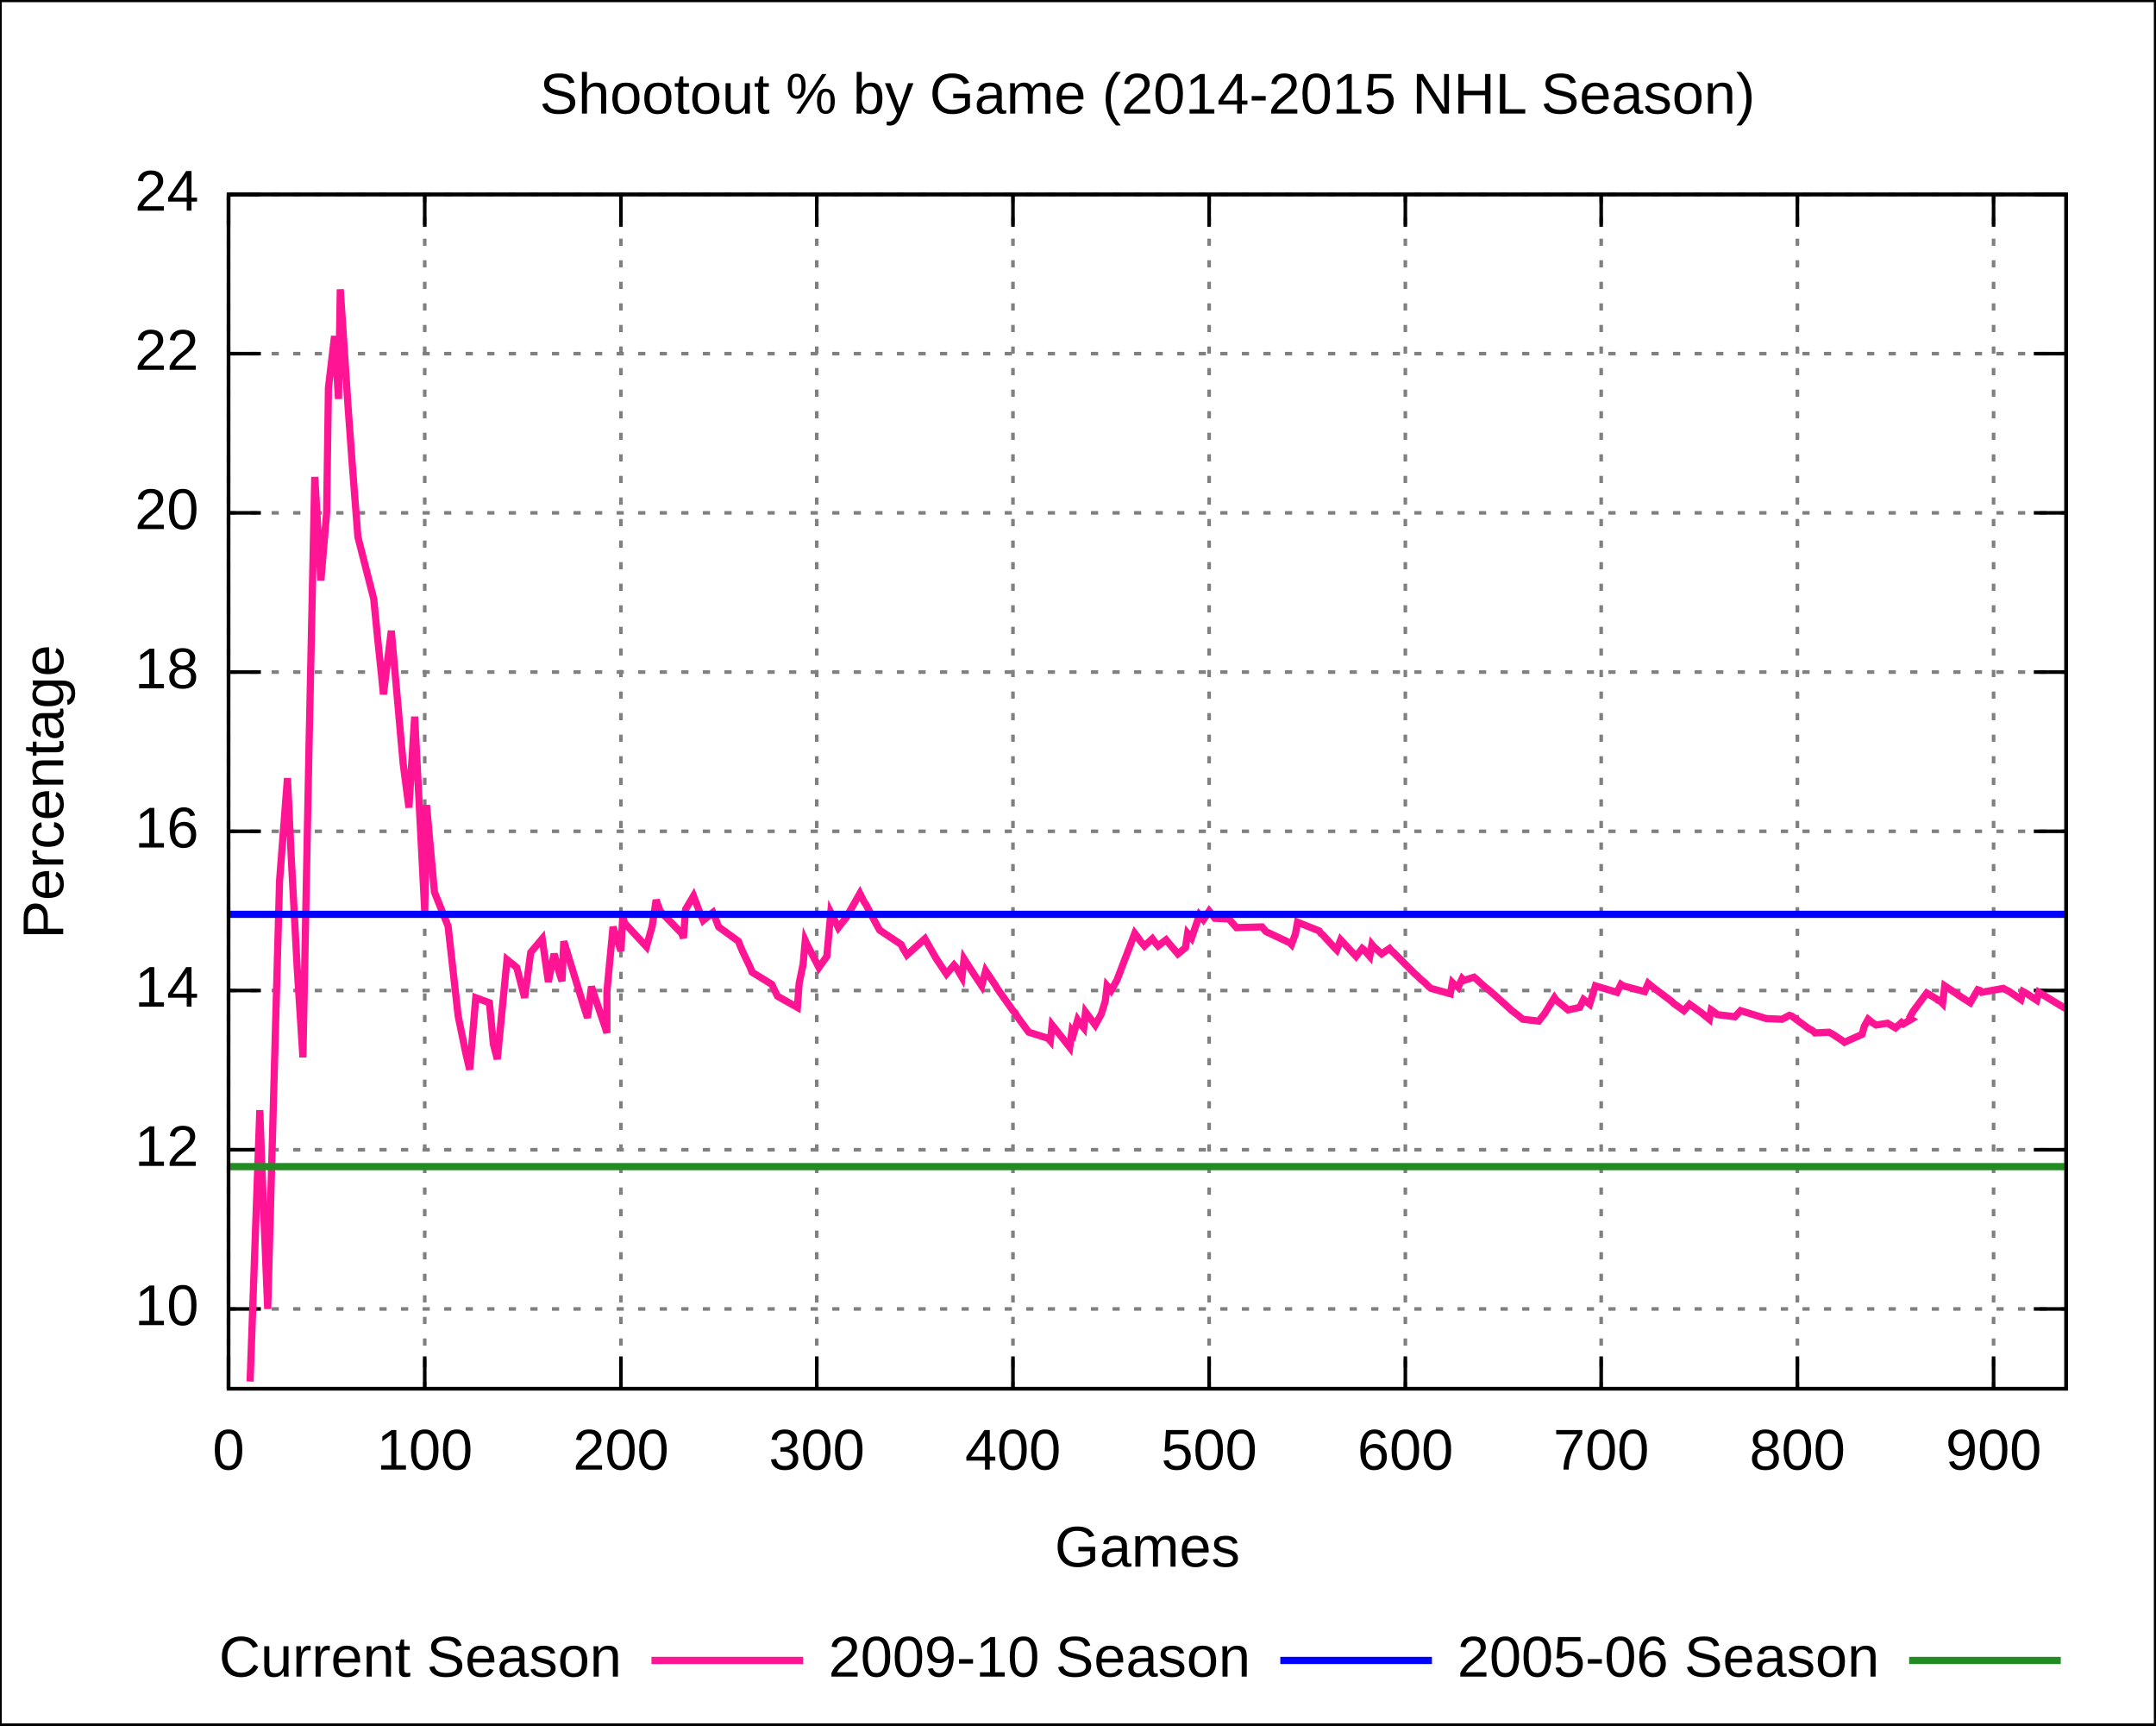
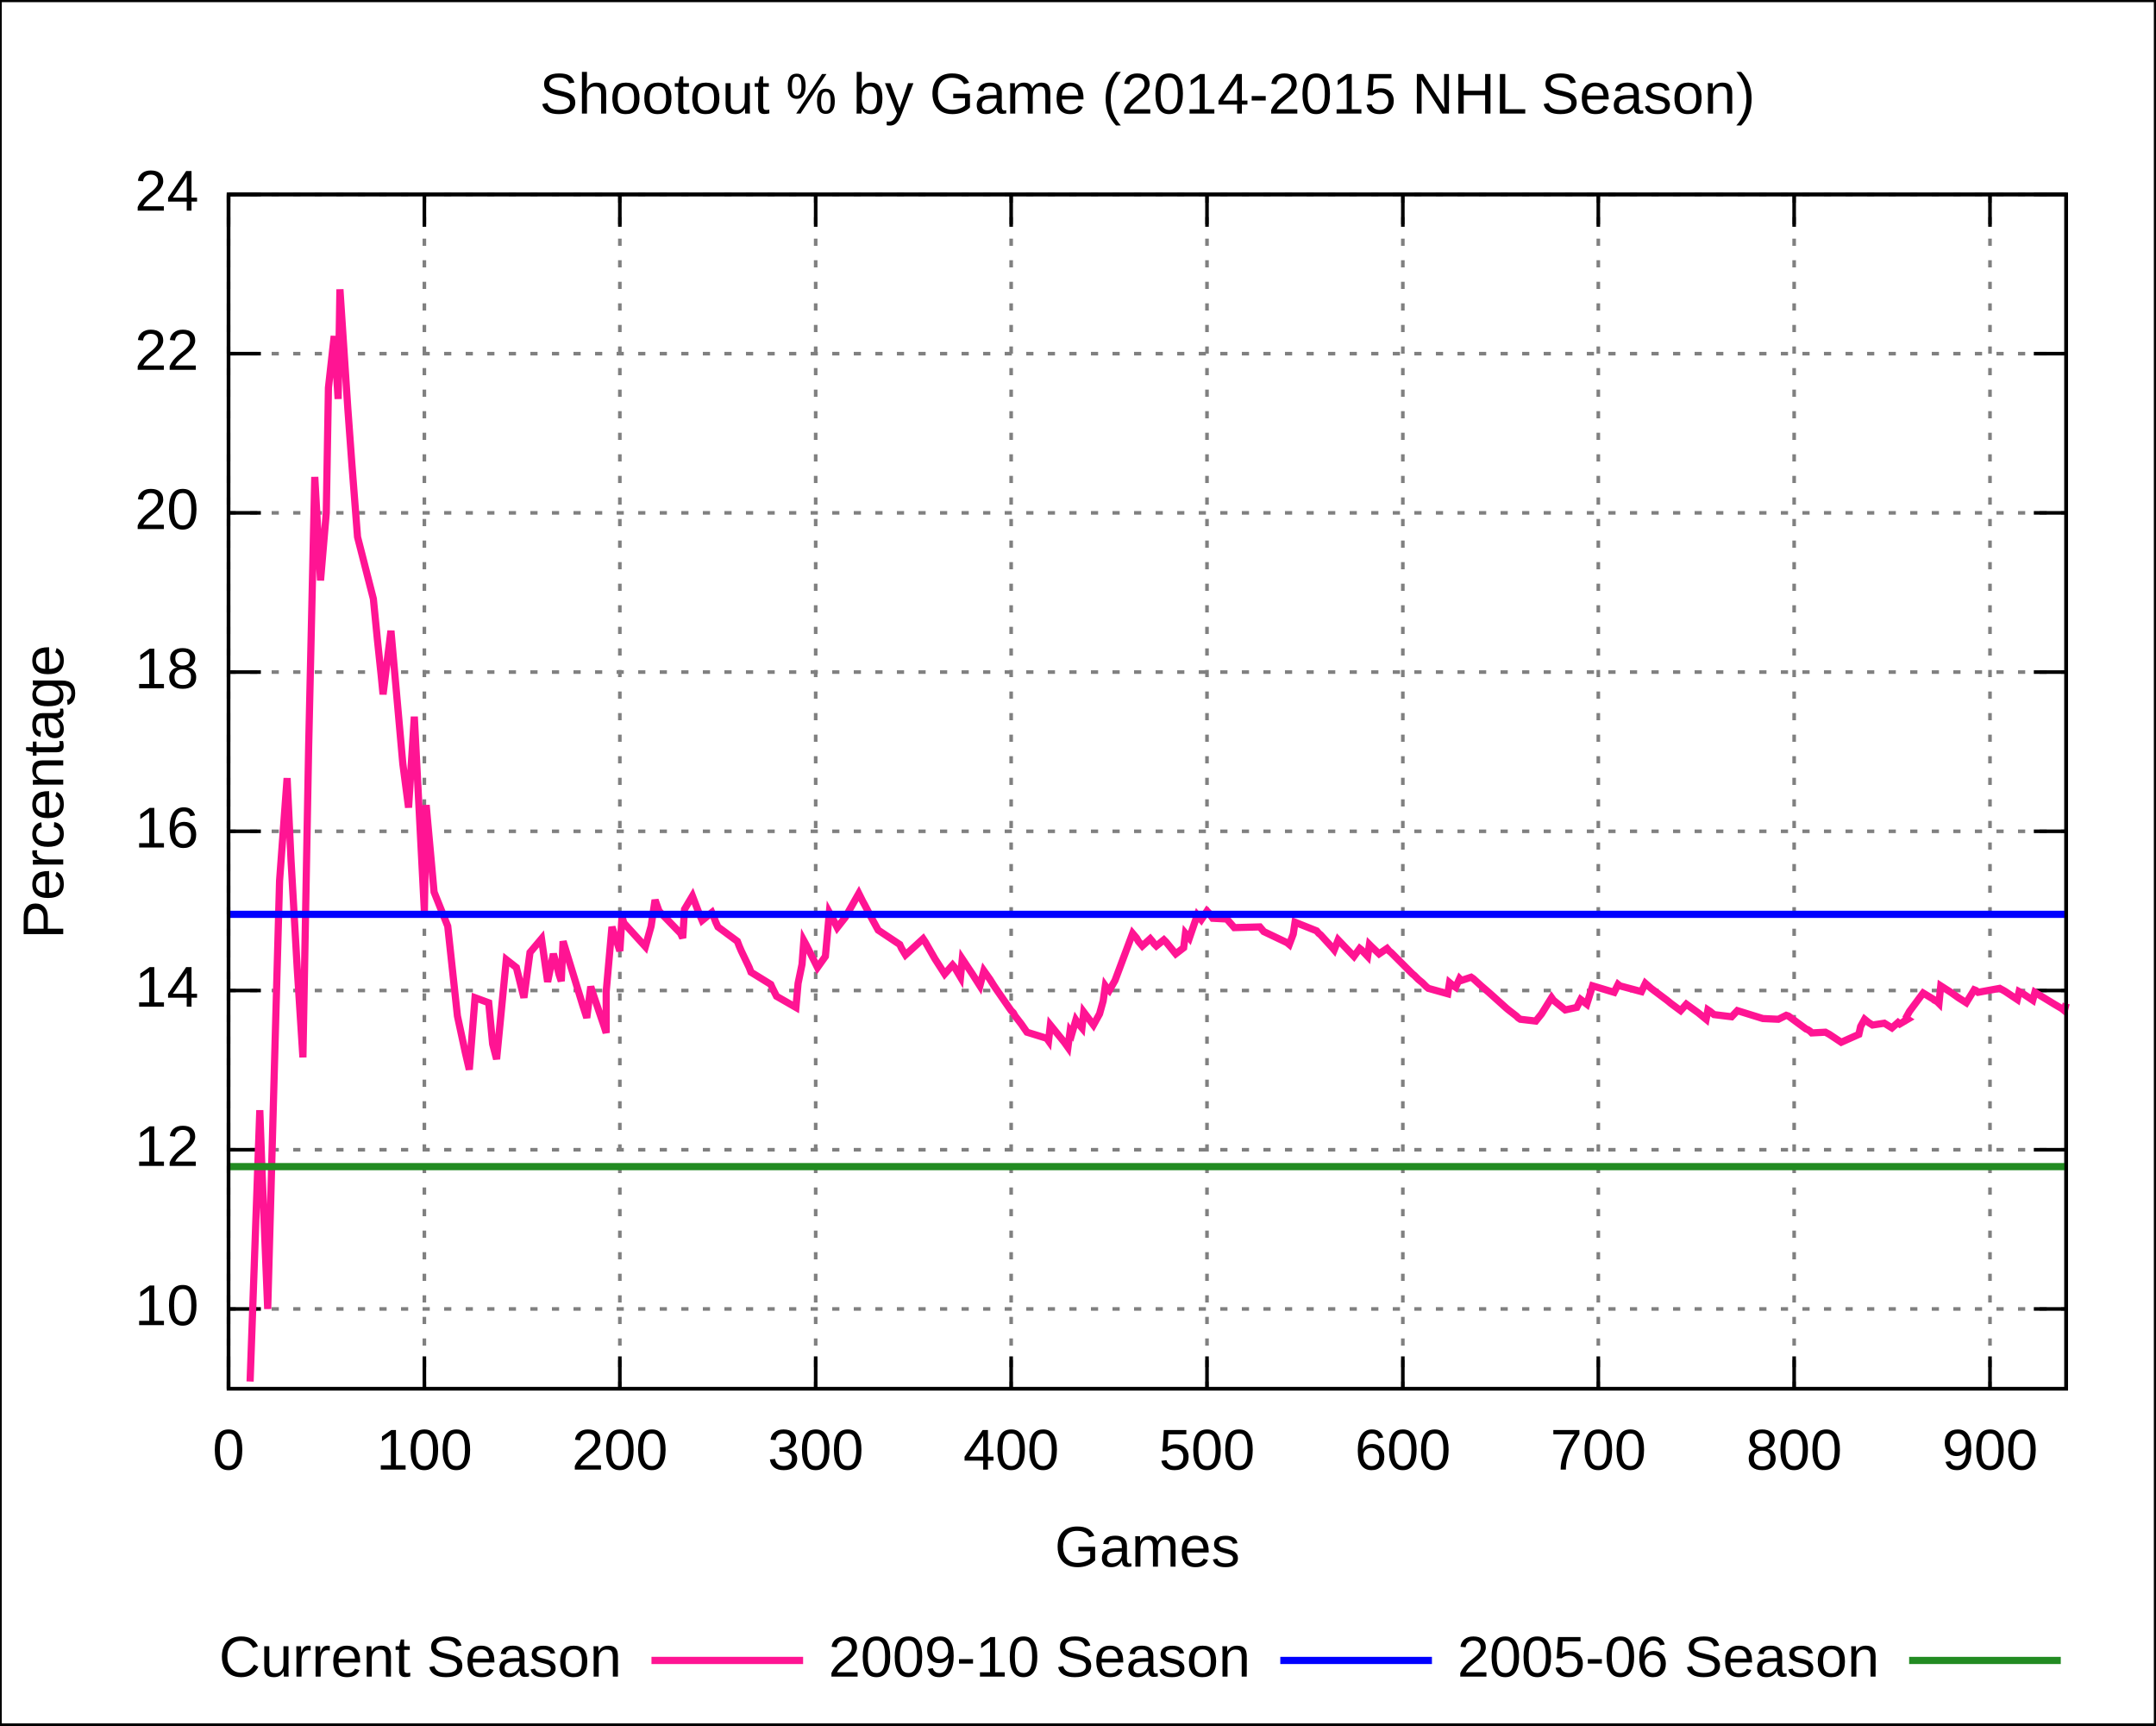
<svg xmlns="http://www.w3.org/2000/svg" xmlns:xlink="http://www.w3.org/1999/xlink" width="600" height="480" viewBox="0 0 600 480">
  <g id="gnuplot_canvas">
    <rect x="0" y="0" width="600" height="480" fill="none" />
    <defs>
      <circle id="gpDot" r="0.5" stroke-width="0.5" />
      <path id="gpPt0" stroke-width="0.222" stroke="currentColor" d="M-1,0 h2 M0,-1 v2" />
      <path id="gpPt1" stroke-width="0.222" stroke="currentColor" d="M-1,-1 L1,1 M1,-1 L-1,1" />
      <path id="gpPt2" stroke-width="0.222" stroke="currentColor" d="M-1,0 L1,0 M0,-1 L0,1 M-1,-1 L1,1 M-1,1 L1,-1" />
      <rect id="gpPt3" stroke-width="0.222" stroke="currentColor" x="-1" y="-1" width="2" height="2" />
      <rect id="gpPt4" stroke-width="0.222" stroke="currentColor" fill="currentColor" x="-1" y="-1" width="2" height="2" />
      <circle id="gpPt5" stroke-width="0.222" stroke="currentColor" cx="0" cy="0" r="1" />
      <use xlink:href="#gpPt5" id="gpPt6" fill="currentColor" stroke="none" />
      <path id="gpPt7" stroke-width="0.222" stroke="currentColor" d="M0,-1.33 L-1.33,0.67 L1.33,0.67 z" />
      <use xlink:href="#gpPt7" id="gpPt8" fill="currentColor" stroke="none" />
      <use xlink:href="#gpPt7" id="gpPt9" stroke="currentColor" transform="rotate(180)" />
      <use xlink:href="#gpPt9" id="gpPt10" fill="currentColor" stroke="none" />
      <use xlink:href="#gpPt3" id="gpPt11" stroke="currentColor" transform="rotate(45)" />
      <use xlink:href="#gpPt11" id="gpPt12" fill="currentColor" stroke="none" />
    </defs>
    <g style="fill:none; color:white; stroke:currentColor; stroke-width:1.00; stroke-linecap:butt; stroke-linejoin:miter">
</g>
    <g style="fill:none; color:black; stroke:currentColor; stroke-width:1.00; stroke-linecap:butt; stroke-linejoin:miter">
      <g style="stroke:none; shape-rendering:crispEdges">
        <polygon fill="rgb(255, 255, 255)" points="0.0,480.0 599.9,480.0 599.9,0.1 0.0,0.1 " />
      </g>
      <path stroke="black" d="M0.0,480.0 L0.0,0.1 L599.9,0.1 L599.9,480.0 L0.0,480.0  " />
    </g>
    <g style="fill:none; color:gray; stroke:currentColor; stroke-width:1.00; stroke-linecap:butt; stroke-linejoin:miter">
      <path stroke="gray" stroke-dasharray=" 2,4" class="gridline" d="M63.6,364.2 L575.0,364.2  " />
    </g>
    <g style="fill:none; color:black; stroke:currentColor; stroke-width:1.00; stroke-linecap:butt; stroke-linejoin:miter">
      <path stroke="black" d="M63.6,364.2 L72.6,364.2 M575.0,364.2 L566.0,364.2  " />
      <g transform="translate(55.3,368.7)" style="stroke:none; fill:black; font-family:Arial; font-size:12.00pt; text-anchor:end">
        <text> 10</text>
      </g>
    </g>
    <g style="fill:none; color:gray; stroke:currentColor; stroke-width:1.00; stroke-linecap:butt; stroke-linejoin:miter">
      <path stroke="gray" stroke-dasharray=" 2,4" class="gridline" d="M63.6,319.9 L575.0,319.9  " />
    </g>
    <g style="fill:none; color:black; stroke:currentColor; stroke-width:1.00; stroke-linecap:butt; stroke-linejoin:miter">
      <path stroke="black" d="M63.6,319.9 L72.6,319.9 M575.0,319.9 L566.0,319.9  " />
      <g transform="translate(55.3,324.4)" style="stroke:none; fill:black; font-family:Arial; font-size:12.00pt; text-anchor:end">
        <text> 12</text>
      </g>
    </g>
    <g style="fill:none; color:gray; stroke:currentColor; stroke-width:1.00; stroke-linecap:butt; stroke-linejoin:miter">
      <path stroke="gray" stroke-dasharray=" 2,4" class="gridline" d="M63.6,275.6 L575.0,275.6  " />
    </g>
    <g style="fill:none; color:black; stroke:currentColor; stroke-width:1.00; stroke-linecap:butt; stroke-linejoin:miter">
      <path stroke="black" d="M63.6,275.6 L72.6,275.6 M575.0,275.6 L566.0,275.6  " />
      <g transform="translate(55.3,280.1)" style="stroke:none; fill:black; font-family:Arial; font-size:12.00pt; text-anchor:end">
        <text> 14</text>
      </g>
    </g>
    <g style="fill:none; color:gray; stroke:currentColor; stroke-width:1.00; stroke-linecap:butt; stroke-linejoin:miter">
      <path stroke="gray" stroke-dasharray=" 2,4" class="gridline" d="M63.6,231.3 L575.0,231.3  " />
    </g>
    <g style="fill:none; color:black; stroke:currentColor; stroke-width:1.00; stroke-linecap:butt; stroke-linejoin:miter">
      <path stroke="black" d="M63.6,231.3 L72.6,231.3 M575.0,231.3 L566.0,231.3  " />
      <g transform="translate(55.3,235.8)" style="stroke:none; fill:black; font-family:Arial; font-size:12.00pt; text-anchor:end">
        <text> 16</text>
      </g>
    </g>
    <g style="fill:none; color:gray; stroke:currentColor; stroke-width:1.00; stroke-linecap:butt; stroke-linejoin:miter">
      <path stroke="gray" stroke-dasharray=" 2,4" class="gridline" d="M63.6,187.0 L575.0,187.0  " />
    </g>
    <g style="fill:none; color:black; stroke:currentColor; stroke-width:1.00; stroke-linecap:butt; stroke-linejoin:miter">
      <path stroke="black" d="M63.6,187.0 L72.6,187.0 M575.0,187.0 L566.0,187.0  " />
      <g transform="translate(55.3,191.5)" style="stroke:none; fill:black; font-family:Arial; font-size:12.00pt; text-anchor:end">
        <text> 18</text>
      </g>
    </g>
    <g style="fill:none; color:gray; stroke:currentColor; stroke-width:1.00; stroke-linecap:butt; stroke-linejoin:miter">
      <path stroke="gray" stroke-dasharray=" 2,4" class="gridline" d="M63.6,142.7 L575.0,142.7  " />
    </g>
    <g style="fill:none; color:black; stroke:currentColor; stroke-width:1.00; stroke-linecap:butt; stroke-linejoin:miter">
      <path stroke="black" d="M63.6,142.7 L72.6,142.7 M575.0,142.7 L566.0,142.7  " />
      <g transform="translate(55.3,147.2)" style="stroke:none; fill:black; font-family:Arial; font-size:12.00pt; text-anchor:end">
        <text> 20</text>
      </g>
    </g>
    <g style="fill:none; color:gray; stroke:currentColor; stroke-width:1.00; stroke-linecap:butt; stroke-linejoin:miter">
      <path stroke="gray" stroke-dasharray=" 2,4" class="gridline" d="M63.6,98.4 L575.0,98.4  " />
    </g>
    <g style="fill:none; color:black; stroke:currentColor; stroke-width:1.00; stroke-linecap:butt; stroke-linejoin:miter">
      <path stroke="black" d="M63.6,98.4 L72.6,98.4 M575.0,98.4 L566.0,98.4  " />
      <g transform="translate(55.3,102.9)" style="stroke:none; fill:black; font-family:Arial; font-size:12.00pt; text-anchor:end">
        <text> 22</text>
      </g>
    </g>
    <g style="fill:none; color:gray; stroke:currentColor; stroke-width:1.00; stroke-linecap:butt; stroke-linejoin:miter">
      <path stroke="gray" stroke-dasharray=" 2,4" class="gridline" d="M63.6,54.1 L575.0,54.1  " />
    </g>
    <g style="fill:none; color:black; stroke:currentColor; stroke-width:1.00; stroke-linecap:butt; stroke-linejoin:miter">
      <path stroke="black" d="M63.6,54.1 L72.6,54.1 M575.0,54.1 L566.0,54.1  " />
      <g transform="translate(55.3,58.6)" style="stroke:none; fill:black; font-family:Arial; font-size:12.00pt; text-anchor:end">
        <text> 24</text>
      </g>
    </g>
    <g style="fill:none; color:gray; stroke:currentColor; stroke-width:1.00; stroke-linecap:butt; stroke-linejoin:miter">
      <path stroke="gray" stroke-dasharray=" 2,4" class="gridline" d="M63.6,386.4 L63.6,54.1  " />
    </g>
    <g style="fill:none; color:black; stroke:currentColor; stroke-width:1.00; stroke-linecap:butt; stroke-linejoin:miter">
      <path stroke="black" d="M63.6,386.4 L63.6,377.4 M63.6,54.1 L63.6,63.1  " />
      <g transform="translate(63.6,408.9)" style="stroke:none; fill:black; font-family:Arial; font-size:12.00pt; text-anchor:middle">
        <text> 0</text>
      </g>
    </g>
    <g style="fill:none; color:gray; stroke:currentColor; stroke-width:1.00; stroke-linecap:butt; stroke-linejoin:miter">
-       <path stroke="gray" stroke-dasharray=" 2,4" class="gridline" d="M118.2,386.4 L118.2,54.1  " />
-     </g>
-     <g style="fill:none; color:black; stroke:currentColor; stroke-width:1.00; stroke-linecap:butt; stroke-linejoin:miter">
-       <path stroke="black" d="M118.2,386.4 L118.2,377.4 M118.2,54.1 L118.2,63.1  " />
-       <g transform="translate(118.2,408.9)" style="stroke:none; fill:black; font-family:Arial; font-size:12.00pt; text-anchor:middle">
+       <path stroke="gray" stroke-dasharray=" 2,4" class="gridline" d="M118.1,386.4 L118.1,54.1  " />
+     </g>
+     <g style="fill:none; color:black; stroke:currentColor; stroke-width:1.00; stroke-linecap:butt; stroke-linejoin:miter">
+       <path stroke="black" d="M118.1,386.4 L118.1,377.4 M118.1,54.1 L118.1,63.1  " />
+       <g transform="translate(118.1,408.9)" style="stroke:none; fill:black; font-family:Arial; font-size:12.00pt; text-anchor:middle">
        <text> 100</text>
      </g>
    </g>
    <g style="fill:none; color:gray; stroke:currentColor; stroke-width:1.00; stroke-linecap:butt; stroke-linejoin:miter">
-       <path stroke="gray" stroke-dasharray=" 2,4" class="gridline" d="M172.8,386.4 L172.8,54.1  " />
-     </g>
-     <g style="fill:none; color:black; stroke:currentColor; stroke-width:1.00; stroke-linecap:butt; stroke-linejoin:miter">
-       <path stroke="black" d="M172.8,386.4 L172.8,377.4 M172.8,54.1 L172.8,63.1  " />
-       <g transform="translate(172.8,408.9)" style="stroke:none; fill:black; font-family:Arial; font-size:12.00pt; text-anchor:middle">
+       <path stroke="gray" stroke-dasharray=" 2,4" class="gridline" d="M172.5,386.4 L172.5,54.1  " />
+     </g>
+     <g style="fill:none; color:black; stroke:currentColor; stroke-width:1.00; stroke-linecap:butt; stroke-linejoin:miter">
+       <path stroke="black" d="M172.5,386.4 L172.5,377.4 M172.5,54.1 L172.5,63.1  " />
+       <g transform="translate(172.5,408.9)" style="stroke:none; fill:black; font-family:Arial; font-size:12.00pt; text-anchor:middle">
        <text> 200</text>
      </g>
    </g>
    <g style="fill:none; color:gray; stroke:currentColor; stroke-width:1.00; stroke-linecap:butt; stroke-linejoin:miter">
-       <path stroke="gray" stroke-dasharray=" 2,4" class="gridline" d="M227.3,386.4 L227.3,54.1  " />
-     </g>
-     <g style="fill:none; color:black; stroke:currentColor; stroke-width:1.00; stroke-linecap:butt; stroke-linejoin:miter">
-       <path stroke="black" d="M227.3,386.4 L227.3,377.4 M227.3,54.1 L227.3,63.1  " />
-       <g transform="translate(227.3,408.9)" style="stroke:none; fill:black; font-family:Arial; font-size:12.00pt; text-anchor:middle">
+       <path stroke="gray" stroke-dasharray=" 2,4" class="gridline" d="M227.0,386.4 L227.0,54.1  " />
+     </g>
+     <g style="fill:none; color:black; stroke:currentColor; stroke-width:1.00; stroke-linecap:butt; stroke-linejoin:miter">
+       <path stroke="black" d="M227.0,386.4 L227.0,377.4 M227.0,54.1 L227.0,63.1  " />
+       <g transform="translate(227.0,408.9)" style="stroke:none; fill:black; font-family:Arial; font-size:12.00pt; text-anchor:middle">
        <text> 300</text>
      </g>
    </g>
    <g style="fill:none; color:gray; stroke:currentColor; stroke-width:1.00; stroke-linecap:butt; stroke-linejoin:miter">
-       <path stroke="gray" stroke-dasharray=" 2,4" class="gridline" d="M281.9,386.4 L281.9,54.1  " />
-     </g>
-     <g style="fill:none; color:black; stroke:currentColor; stroke-width:1.00; stroke-linecap:butt; stroke-linejoin:miter">
-       <path stroke="black" d="M281.9,386.4 L281.9,377.4 M281.9,54.1 L281.9,63.1  " />
-       <g transform="translate(281.9,408.9)" style="stroke:none; fill:black; font-family:Arial; font-size:12.00pt; text-anchor:middle">
+       <path stroke="gray" stroke-dasharray=" 2,4" class="gridline" d="M281.4,386.4 L281.4,54.1  " />
+     </g>
+     <g style="fill:none; color:black; stroke:currentColor; stroke-width:1.00; stroke-linecap:butt; stroke-linejoin:miter">
+       <path stroke="black" d="M281.4,386.4 L281.4,377.4 M281.4,54.1 L281.4,63.1  " />
+       <g transform="translate(281.4,408.9)" style="stroke:none; fill:black; font-family:Arial; font-size:12.00pt; text-anchor:middle">
        <text> 400</text>
      </g>
    </g>
    <g style="fill:none; color:gray; stroke:currentColor; stroke-width:1.00; stroke-linecap:butt; stroke-linejoin:miter">
-       <path stroke="gray" stroke-dasharray=" 2,4" class="gridline" d="M336.5,386.4 L336.5,54.1  " />
-     </g>
-     <g style="fill:none; color:black; stroke:currentColor; stroke-width:1.00; stroke-linecap:butt; stroke-linejoin:miter">
-       <path stroke="black" d="M336.5,386.4 L336.5,377.4 M336.5,54.1 L336.5,63.1  " />
-       <g transform="translate(336.5,408.9)" style="stroke:none; fill:black; font-family:Arial; font-size:12.00pt; text-anchor:middle">
+       <path stroke="gray" stroke-dasharray=" 2,4" class="gridline" d="M335.9,386.4 L335.9,54.1  " />
+     </g>
+     <g style="fill:none; color:black; stroke:currentColor; stroke-width:1.00; stroke-linecap:butt; stroke-linejoin:miter">
+       <path stroke="black" d="M335.9,386.4 L335.9,377.4 M335.9,54.1 L335.9,63.1  " />
+       <g transform="translate(335.9,408.9)" style="stroke:none; fill:black; font-family:Arial; font-size:12.00pt; text-anchor:middle">
        <text> 500</text>
      </g>
    </g>
    <g style="fill:none; color:gray; stroke:currentColor; stroke-width:1.00; stroke-linecap:butt; stroke-linejoin:miter">
-       <path stroke="gray" stroke-dasharray=" 2,4" class="gridline" d="M391.1,386.4 L391.1,54.1  " />
-     </g>
-     <g style="fill:none; color:black; stroke:currentColor; stroke-width:1.00; stroke-linecap:butt; stroke-linejoin:miter">
-       <path stroke="black" d="M391.1,386.4 L391.1,377.4 M391.1,54.1 L391.1,63.1  " />
-       <g transform="translate(391.1,408.9)" style="stroke:none; fill:black; font-family:Arial; font-size:12.00pt; text-anchor:middle">
+       <path stroke="gray" stroke-dasharray=" 2,4" class="gridline" d="M390.4,386.4 L390.4,54.1  " />
+     </g>
+     <g style="fill:none; color:black; stroke:currentColor; stroke-width:1.00; stroke-linecap:butt; stroke-linejoin:miter">
+       <path stroke="black" d="M390.4,386.4 L390.4,377.4 M390.4,54.1 L390.4,63.1  " />
+       <g transform="translate(390.4,408.9)" style="stroke:none; fill:black; font-family:Arial; font-size:12.00pt; text-anchor:middle">
        <text> 600</text>
      </g>
    </g>
    <g style="fill:none; color:gray; stroke:currentColor; stroke-width:1.00; stroke-linecap:butt; stroke-linejoin:miter">
-       <path stroke="gray" stroke-dasharray=" 2,4" class="gridline" d="M445.6,386.4 L445.6,54.1  " />
-     </g>
-     <g style="fill:none; color:black; stroke:currentColor; stroke-width:1.00; stroke-linecap:butt; stroke-linejoin:miter">
-       <path stroke="black" d="M445.6,386.4 L445.6,377.4 M445.6,54.1 L445.6,63.1  " />
-       <g transform="translate(445.6,408.9)" style="stroke:none; fill:black; font-family:Arial; font-size:12.00pt; text-anchor:middle">
+       <path stroke="gray" stroke-dasharray=" 2,4" class="gridline" d="M444.8,386.4 L444.8,54.1  " />
+     </g>
+     <g style="fill:none; color:black; stroke:currentColor; stroke-width:1.00; stroke-linecap:butt; stroke-linejoin:miter">
+       <path stroke="black" d="M444.8,386.4 L444.8,377.4 M444.8,54.1 L444.8,63.1  " />
+       <g transform="translate(444.8,408.9)" style="stroke:none; fill:black; font-family:Arial; font-size:12.00pt; text-anchor:middle">
        <text> 700</text>
      </g>
    </g>
    <g style="fill:none; color:gray; stroke:currentColor; stroke-width:1.00; stroke-linecap:butt; stroke-linejoin:miter">
-       <path stroke="gray" stroke-dasharray=" 2,4" class="gridline" d="M500.2,386.4 L500.2,54.1  " />
-     </g>
-     <g style="fill:none; color:black; stroke:currentColor; stroke-width:1.00; stroke-linecap:butt; stroke-linejoin:miter">
-       <path stroke="black" d="M500.2,386.4 L500.2,377.4 M500.2,54.1 L500.2,63.1  " />
-       <g transform="translate(500.2,408.9)" style="stroke:none; fill:black; font-family:Arial; font-size:12.00pt; text-anchor:middle">
+       <path stroke="gray" stroke-dasharray=" 2,4" class="gridline" d="M499.3,386.4 L499.3,54.1  " />
+     </g>
+     <g style="fill:none; color:black; stroke:currentColor; stroke-width:1.00; stroke-linecap:butt; stroke-linejoin:miter">
+       <path stroke="black" d="M499.3,386.4 L499.3,377.4 M499.3,54.1 L499.3,63.1  " />
+       <g transform="translate(499.3,408.9)" style="stroke:none; fill:black; font-family:Arial; font-size:12.00pt; text-anchor:middle">
        <text> 800</text>
      </g>
    </g>
    <g style="fill:none; color:gray; stroke:currentColor; stroke-width:1.00; stroke-linecap:butt; stroke-linejoin:miter">
-       <path stroke="gray" stroke-dasharray=" 2,4" class="gridline" d="M554.8,386.4 L554.8,54.1  " />
-     </g>
-     <g style="fill:none; color:black; stroke:currentColor; stroke-width:1.00; stroke-linecap:butt; stroke-linejoin:miter">
-       <path stroke="black" d="M554.8,386.4 L554.8,377.4 M554.8,54.1 L554.8,63.1  " />
-       <g transform="translate(554.8,408.9)" style="stroke:none; fill:black; font-family:Arial; font-size:12.00pt; text-anchor:middle">
+       <path stroke="gray" stroke-dasharray=" 2,4" class="gridline" d="M553.8,386.4 L553.8,54.1  " />
+     </g>
+     <g style="fill:none; color:black; stroke:currentColor; stroke-width:1.00; stroke-linecap:butt; stroke-linejoin:miter">
+       <path stroke="black" d="M553.8,386.4 L553.8,377.4 M553.8,54.1 L553.8,63.1  " />
+       <g transform="translate(553.8,408.9)" style="stroke:none; fill:black; font-family:Arial; font-size:12.00pt; text-anchor:middle">
        <text> 900</text>
      </g>
      <path stroke="black" d="M63.6,54.1 L63.6,386.4 L575.0,386.4 L575.0,54.1 L63.6,54.1 Z  " />
      <g transform="translate(17.6,220.3) rotate(270)" style="stroke:none; fill:black; font-family:Arial; font-size:12.00pt; text-anchor:middle">
        <text>Percentage</text>
      </g>
      <g transform="translate(319.3,435.9)" style="stroke:none; fill:black; font-family:Arial; font-size:12.00pt; text-anchor:middle">
        <text>Games</text>
      </g>
      <g transform="translate(319.3,31.6)" style="stroke:none; fill:black; font-family:Arial; font-size:12.00pt; text-anchor:middle">
        <text>Shootout % by Game (2014-2015 NHL Season)</text>
      </g>
    </g>
    <g id="gnuplot_plot_1">
      <g style="fill:none; color:white; stroke:black; stroke-width:2.00; stroke-linecap:butt; stroke-linejoin:miter">
</g>
      <g style="fill:none; color:red; stroke:currentColor; stroke-width:2.00; stroke-linecap:butt; stroke-linejoin:miter">
        <g transform="translate(173.0,466.5)" style="stroke:none; fill:black; font-family:Arial; font-size:12.00pt; text-anchor:end">
          <text>Current Season</text>
        </g>
-         <path stroke="rgb(255,  20, 147)" d="M181.3,462.0 L223.5,462.0 M69.6,384.4 L72.3,308.9 L72.9,325.3 L74.5,364.2 L77.8,245.1 L80.0,216.5    L81.1,239.5 L82.7,269.2 L84.3,294.2 L86.0,207.6 L87.6,132.7 L89.3,161.5 L90.9,142.7 L91.4,107.9    L93.1,93.5 L94.2,111.0 L94.7,80.5 L96.9,113.7 L98.0,128.8 L99.6,149.4 L104.0,166.6 L105.1,177.7    L106.2,188.1 L106.7,193.2 L108.9,175.5 L112.2,212.5 L113.8,224.7 L115.4,199.4 L118.2,253.5 L118.7,224.0    L120.9,248.2 L124.7,257.7 L127.5,282.7 L129.6,292.9 L130.7,297.6 L132.4,277.6 L136.2,279.0 L137.3,290.5    L138.4,294.7 L141.1,267.0 L143.8,269.2 L146.0,277.6 L147.7,265.0 L150.9,261.2 L152.6,273.2 L154.2,265.4    L155.3,269.2 L155.8,271.2 L156.4,273.0 L156.9,261.9 L162.4,279.8 L163.5,283.2 L164.6,274.5 L165.1,276.1    L168.4,285.8 L168.9,287.4 L168.9,275.9 L170.6,257.9 L171.7,261.2 L172.8,264.6 L173.3,255.0 L173.8,256.8    L179.9,263.4 L181.5,257.7 L182.6,250.4 L183.7,253.5 L189.7,259.7 L190.2,261.0 L190.8,253.0 L193.0,249.3    L194.6,253.5 L195.7,256.1 L198.4,253.9 L199.0,255.3 L199.5,256.6 L200.0,257.9 L205.5,261.9 L206.0,263.2    L206.6,264.6 L208.8,269.2 L209.3,270.5 L214.8,273.9 L215.3,275.0 L216.4,277.2 L221.9,280.3 L222.4,273.6    L223.5,268.3 L224.1,261.7 L224.6,262.8 L227.9,269.2 L230.1,266.1 L231.2,253.9 L232.2,255.9 L233.3,258.1    L235.5,255.3 L239.3,248.6 L240.4,250.8 L241.0,251.7 L243.2,255.9 L243.7,256.8 L244.3,257.9 L244.8,258.8    L250.8,262.8 L251.3,263.9 L252.4,265.7 L257.4,261.2 L257.9,262.1 L260.6,266.8 L263.4,271.0 L265.5,268.5    L266.1,269.2 L267.7,271.9 L268.3,266.8 L271.0,271.0 L273.2,274.3 L274.3,270.1 L275.9,272.5 L277.0,274.1    L277.5,275.0 L281.4,280.5 L281.9,281.2 L282.5,281.8 L283.0,282.7 L284.6,284.9 L286.3,287.2 L291.7,288.9    L292.3,289.6 L292.8,285.2 L296.6,290.0 L297.7,291.4 L298.3,286.9 L298.8,287.6 L299.9,283.8 L300.5,284.7    L301.6,286.0 L302.1,281.6 L304.8,285.2 L306.5,282.1 L307.6,278.5 L308.1,274.3 L308.7,275.0 L309.2,275.6    L310.8,272.8 L315.8,259.7 L316.8,261.0 L317.4,261.9 L318.5,263.2 L320.7,261.2 L321.2,261.9 L321.8,262.6    L322.3,263.2 L324.5,261.5 L325.0,262.1 L327.8,265.4 L329.9,263.7 L330.5,259.7 L331.6,261.0 L333.8,254.6    L334.9,255.9 L336.5,253.5 L337.0,254.1 L337.6,254.8 L338.1,255.5 L342.0,255.7 L344.1,258.1 L351.2,257.9    L351.8,258.6 L352.3,259.2 L358.9,262.3 L359.4,262.8 L360.5,259.9 L361.1,256.6 L367.1,259.0 L367.6,259.7    L368.1,260.1 L371.4,263.7 L372.0,264.3 L373.1,261.5 L377.4,266.1 L379.1,263.9 L379.6,264.3 L381.2,266.1    L381.8,262.8 L382.3,263.4 L384.5,265.4 L386.7,263.9 L387.3,264.6 L387.8,265.0 L388.9,266.1 L389.4,266.6    L390.0,267.2 L393.8,271.0 L394.3,271.4 L395.4,272.5 L396.5,273.4 L397.6,274.5 L398.2,275.0 L403.6,276.5    L404.2,273.4 L404.7,273.9 L405.3,274.3 L405.8,274.7 L406.9,272.3 L407.4,272.8 L410.2,271.9 L410.7,272.3    L412.9,274.3 L415.1,276.1 L420.0,280.5 L420.5,281.0 L422.7,282.7 L423.3,283.2 L423.8,283.6 L428.2,284.1    L429.8,282.1 L432.6,277.6 L433.1,278.3 L435.3,280.1 L436.4,281.0 L439.6,280.3 L440.7,278.1 L442.4,279.4    L444.0,274.3 L450.0,276.1 L451.1,273.9 L451.7,274.3 L457.7,275.9 L458.7,273.6 L460.4,275.0 L464.8,278.3    L465.3,278.7 L465.8,279.2 L468.6,281.2 L470.2,279.4 L473.5,281.8 L475.7,283.6 L476.2,281.0 L476.8,281.4    L477.3,281.8 L477.9,282.3 L482.8,282.9 L484.4,281.2 L491.5,283.4 L495.9,283.6 L498.0,282.5 L498.6,282.7    L503.5,286.3 L504.0,286.5 L504.6,286.9 L505.1,287.4 L509.0,287.2 L510.1,287.8 L512.8,289.6 L513.3,290.0    L518.2,287.8 L518.8,285.6 L519.9,283.6 L521.0,284.5 L522.1,285.2 L525.3,284.7 L527.5,286.0 L529.2,284.5    L529.7,284.9 L531.9,283.6 L530.8,282.9 L531.3,283.4 L532.4,281.4 L536.2,276.3 L539.5,278.3 L539.0,278.1    L540.1,278.7 L540.6,279.2 L541.2,274.3 L543.9,276.1 L546.1,277.6 L548.3,279.0 L550.4,275.4 L551.0,275.6    L551.5,276.1 L557.5,275.0 L558.6,275.6 L559.2,275.9 L562.4,278.1 L563.0,275.9 L564.1,276.5 L566.8,278.3    L567.4,276.1 L572.8,279.4 L575.0,280.7  " />
+         <path stroke="rgb(255,  20, 147)" d="M181.3,462.0 L223.5,462.0 M69.6,384.4 L72.3,308.9 L72.9,325.3 L74.5,364.2 L77.8,245.1 L79.9,216.5    L81.0,239.5 L82.7,269.2 L84.3,294.2 L85.9,207.6 L87.6,132.7 L89.2,161.5 L90.8,142.7 L91.4,107.9    L93.0,93.5 L94.1,111.0 L94.6,80.5 L96.8,113.7 L97.9,128.8 L99.5,149.4 L103.9,166.6 L105.0,177.7    L106.1,188.1 L106.6,193.2 L108.8,175.5 L112.1,212.5 L113.7,224.7 L115.3,199.4 L118.1,253.5 L118.6,224.0    L120.8,248.2 L124.6,257.7 L127.3,282.7 L129.5,292.9 L130.6,297.6 L132.2,277.6 L136.0,279.0 L137.1,290.5    L138.2,294.7 L140.9,267.0 L143.7,269.2 L145.8,277.6 L147.5,265.0 L150.7,261.2 L152.4,273.2 L154.0,265.4    L155.1,269.2 L155.6,271.2 L156.2,273.0 L156.7,261.9 L162.2,279.8 L163.3,283.2 L164.4,274.5 L164.9,276.1    L168.2,285.8 L168.7,287.4 L168.7,275.9 L170.3,257.9 L171.4,261.2 L172.5,264.6 L173.1,255.0 L173.6,256.8    L179.6,263.4 L181.2,257.7 L182.3,250.4 L183.4,253.5 L189.4,259.7 L190.0,261.0 L190.5,253.0 L192.7,249.3    L194.3,253.5 L195.4,256.1 L198.1,253.9 L198.7,255.3 L199.2,256.6 L199.8,257.9 L205.2,261.9 L205.7,263.2    L206.3,264.6 L208.5,269.2 L209.0,270.5 L214.5,273.9 L215.0,275.0 L216.1,277.2 L221.5,280.3 L222.1,273.6    L223.2,268.3 L223.7,261.7 L224.3,262.8 L227.5,269.2 L229.7,266.1 L230.8,253.9 L231.9,255.9 L233.0,258.1    L235.2,255.3 L239.0,248.6 L240.1,250.8 L240.6,251.7 L242.8,255.9 L243.3,256.8 L243.9,257.9 L244.4,258.8    L250.4,262.8 L250.9,263.9 L252.0,265.7 L256.9,261.2 L257.5,262.1 L260.2,266.8 L262.9,271.0 L265.1,268.5    L265.7,269.2 L267.3,271.9 L267.8,266.8 L270.6,271.0 L272.7,274.3 L273.8,270.1 L275.5,272.5 L276.5,274.1    L277.1,275.0 L280.9,280.5 L281.4,281.2 L282.0,281.8 L282.5,282.7 L284.2,284.9 L285.8,287.2 L291.3,288.9    L291.8,289.6 L292.3,285.2 L296.2,290.0 L297.2,291.4 L297.8,286.9 L298.3,287.6 L299.4,283.8 L300.0,284.7    L301.1,286.0 L301.6,281.6 L304.3,285.2 L306.0,282.1 L307.0,278.5 L307.6,274.3 L308.1,275.0 L308.7,275.6    L310.3,272.8 L315.2,259.7 L316.3,261.0 L316.8,261.9 L317.9,263.2 L320.1,261.2 L320.7,261.9 L321.2,262.6    L321.8,263.2 L323.9,261.5 L324.5,262.1 L327.2,265.4 L329.4,263.7 L329.9,259.7 L331.0,261.0 L333.2,254.6    L334.3,255.9 L335.9,253.5 L336.5,254.1 L337.0,254.8 L337.5,255.5 L341.4,255.7 L343.5,258.1 L350.6,257.9    L351.2,258.6 L351.7,259.2 L358.2,262.3 L358.8,262.8 L359.9,259.9 L360.4,256.6 L366.4,259.0 L367.0,259.7    L367.5,260.1 L370.8,263.7 L371.3,264.3 L372.4,261.5 L376.8,266.1 L378.4,263.9 L378.9,264.3 L380.6,266.1    L381.1,262.8 L381.7,263.4 L383.8,265.4 L386.0,263.9 L386.6,264.6 L387.1,265.0 L388.2,266.1 L388.7,266.6    L389.3,267.2 L393.1,271.0 L393.6,271.4 L394.7,272.5 L395.8,273.4 L396.9,274.5 L397.5,275.0 L402.9,276.5    L403.4,273.4 L404.0,273.9 L404.5,274.3 L405.1,274.7 L406.2,272.3 L406.7,272.8 L409.4,271.9 L410.0,272.3    L412.2,274.3 L414.3,276.1 L419.2,280.5 L419.8,281.0 L422.0,282.7 L422.5,283.2 L423.1,283.6 L427.4,284.1    L429.0,282.1 L431.8,277.6 L432.3,278.3 L434.5,280.1 L435.6,281.0 L438.8,280.3 L439.9,278.1 L441.6,279.4    L443.2,274.3 L449.2,276.1 L450.3,273.9 L450.8,274.3 L456.8,275.9 L457.9,273.6 L459.5,275.0 L463.9,278.3    L464.4,278.7 L465.0,279.2 L467.7,281.2 L469.3,279.4 L472.6,281.8 L474.8,283.6 L475.3,281.0 L475.9,281.4    L476.4,281.8 L477.0,282.3 L481.9,282.9 L483.5,281.2 L490.6,283.4 L494.9,283.6 L497.1,282.5 L497.7,282.7    L502.6,286.3 L503.1,286.5 L503.7,286.9 L504.2,287.4 L508.0,287.2 L509.1,287.8 L511.8,289.6 L512.4,290.0    L517.3,287.8 L517.8,285.6 L518.9,283.6 L520.0,284.5 L521.1,285.2 L524.4,284.7 L526.5,286.0 L528.2,284.5    L528.7,284.9 L530.9,283.6 L529.8,282.9 L530.3,283.4 L531.4,281.4 L535.2,276.3 L538.5,278.3 L538.0,278.1    L539.1,278.7 L539.6,279.2 L540.1,274.3 L542.9,276.1 L545.0,277.6 L547.2,279.0 L549.4,275.4 L549.9,275.6    L550.5,276.1 L556.5,275.0 L557.6,275.6 L558.1,275.9 L561.4,278.1 L561.9,275.9 L563.0,276.5 L565.7,278.3    L566.3,276.1 L571.7,279.4 L573.9,280.7 L574.5,281.2 L575.0,279.2  " />
      </g>
    </g>
    <g id="gnuplot_plot_2">
      <g style="fill:none; color:green; stroke:currentColor; stroke-width:2.00; stroke-linecap:butt; stroke-linejoin:miter">
        <g transform="translate(348.0,466.5)" style="stroke:none; fill:black; font-family:Arial; font-size:12.00pt; text-anchor:end">
          <text>2009-10 Season</text>
        </g>
        <path stroke="rgb(  0,   0, 255)" d="M356.3,462.0 L398.5,462.0 M63.6,254.4 L68.8,254.4 L73.9,254.4 L79.1,254.4 L84.3,254.4 L89.4,254.4    L94.6,254.4 L99.8,254.4 L104.9,254.4 L110.1,254.4 L115.3,254.4 L120.4,254.4 L125.6,254.4 L130.8,254.4    L135.9,254.4 L141.1,254.4 L146.3,254.4 L151.4,254.4 L156.6,254.4 L161.7,254.4 L166.9,254.4 L172.1,254.4    L177.2,254.4 L182.4,254.4 L187.6,254.4 L192.7,254.4 L197.9,254.4 L203.1,254.4 L208.2,254.4 L213.4,254.4    L218.6,254.4 L223.7,254.4 L228.9,254.4 L234.1,254.4 L239.2,254.4 L244.4,254.4 L249.6,254.4 L254.7,254.4    L259.9,254.4 L265.1,254.4 L270.2,254.4 L275.4,254.4 L280.6,254.4 L285.7,254.4 L290.9,254.4 L296.1,254.4    L301.2,254.4 L306.4,254.4 L311.6,254.4 L316.7,254.4 L321.9,254.4 L327.0,254.4 L332.2,254.4 L337.4,254.4    L342.5,254.4 L347.7,254.4 L352.9,254.4 L358.0,254.4 L363.2,254.4 L368.4,254.4 L373.5,254.4 L378.7,254.4    L383.9,254.4 L389.0,254.4 L394.2,254.4 L399.4,254.4 L404.5,254.4 L409.7,254.4 L414.9,254.4 L420.0,254.4    L425.2,254.4 L430.4,254.4 L435.5,254.4 L440.7,254.4 L445.9,254.4 L451.0,254.4 L456.2,254.4 L461.4,254.4    L466.5,254.4 L471.7,254.4 L476.9,254.4 L482.0,254.4 L487.2,254.4 L492.3,254.4 L497.5,254.4 L502.7,254.4    L507.8,254.4 L513.0,254.4 L518.2,254.4 L523.3,254.4 L528.5,254.4 L533.7,254.4 L538.8,254.4 L544.0,254.4    L549.2,254.4 L554.3,254.4 L559.5,254.4 L564.7,254.4 L569.8,254.4 L575.0,254.4  " />
      </g>
    </g>
    <g id="gnuplot_plot_3">
      <g style="fill:none; color:blue; stroke:currentColor; stroke-width:2.00; stroke-linecap:butt; stroke-linejoin:miter">
        <g transform="translate(523.0,466.5)" style="stroke:none; fill:black; font-family:Arial; font-size:12.00pt; text-anchor:end">
          <text>2005-06 Season</text>
        </g>
        <path stroke="rgb( 34, 139,  34)" d="M531.3,462.0 L573.5,462.0 M63.6,324.6 L68.8,324.6 L73.9,324.6 L79.1,324.6 L84.3,324.6 L89.4,324.6    L94.6,324.6 L99.8,324.6 L104.9,324.6 L110.1,324.6 L115.3,324.6 L120.4,324.6 L125.6,324.6 L130.8,324.6    L135.9,324.6 L141.1,324.6 L146.3,324.6 L151.4,324.6 L156.6,324.6 L161.7,324.6 L166.9,324.6 L172.1,324.6    L177.2,324.6 L182.4,324.6 L187.6,324.6 L192.7,324.6 L197.9,324.6 L203.1,324.6 L208.2,324.6 L213.4,324.6    L218.6,324.6 L223.7,324.6 L228.9,324.6 L234.1,324.6 L239.2,324.6 L244.4,324.6 L249.6,324.6 L254.7,324.6    L259.9,324.6 L265.1,324.6 L270.2,324.6 L275.4,324.6 L280.6,324.6 L285.7,324.6 L290.9,324.6 L296.1,324.6    L301.2,324.6 L306.4,324.6 L311.6,324.6 L316.7,324.6 L321.9,324.6 L327.0,324.6 L332.2,324.6 L337.4,324.6    L342.5,324.6 L347.7,324.6 L352.9,324.6 L358.0,324.6 L363.2,324.6 L368.4,324.6 L373.5,324.6 L378.7,324.6    L383.9,324.6 L389.0,324.6 L394.2,324.6 L399.4,324.6 L404.5,324.6 L409.7,324.6 L414.9,324.6 L420.0,324.6    L425.2,324.6 L430.4,324.6 L435.5,324.6 L440.7,324.6 L445.9,324.6 L451.0,324.6 L456.2,324.6 L461.4,324.6    L466.5,324.6 L471.7,324.6 L476.9,324.6 L482.0,324.6 L487.2,324.6 L492.3,324.6 L497.5,324.6 L502.7,324.6    L507.8,324.6 L513.0,324.6 L518.2,324.6 L523.3,324.6 L528.5,324.6 L533.7,324.6 L538.8,324.6 L544.0,324.6    L549.2,324.6 L554.3,324.6 L559.5,324.6 L564.7,324.6 L569.8,324.6 L575.0,324.6  " />
      </g>
    </g>
    <g style="fill:none; color:white; stroke:rgb( 34, 139,  34); stroke-width:1.00; stroke-linecap:butt; stroke-linejoin:miter">
</g>
    <g style="fill:none; color:black; stroke:currentColor; stroke-width:1.00; stroke-linecap:butt; stroke-linejoin:miter">
      <path stroke="black" d="M63.6,54.1 L63.6,386.4 L575.0,386.4 L575.0,54.1 L63.6,54.1 Z  " />
    </g>
  </g>
</svg>
